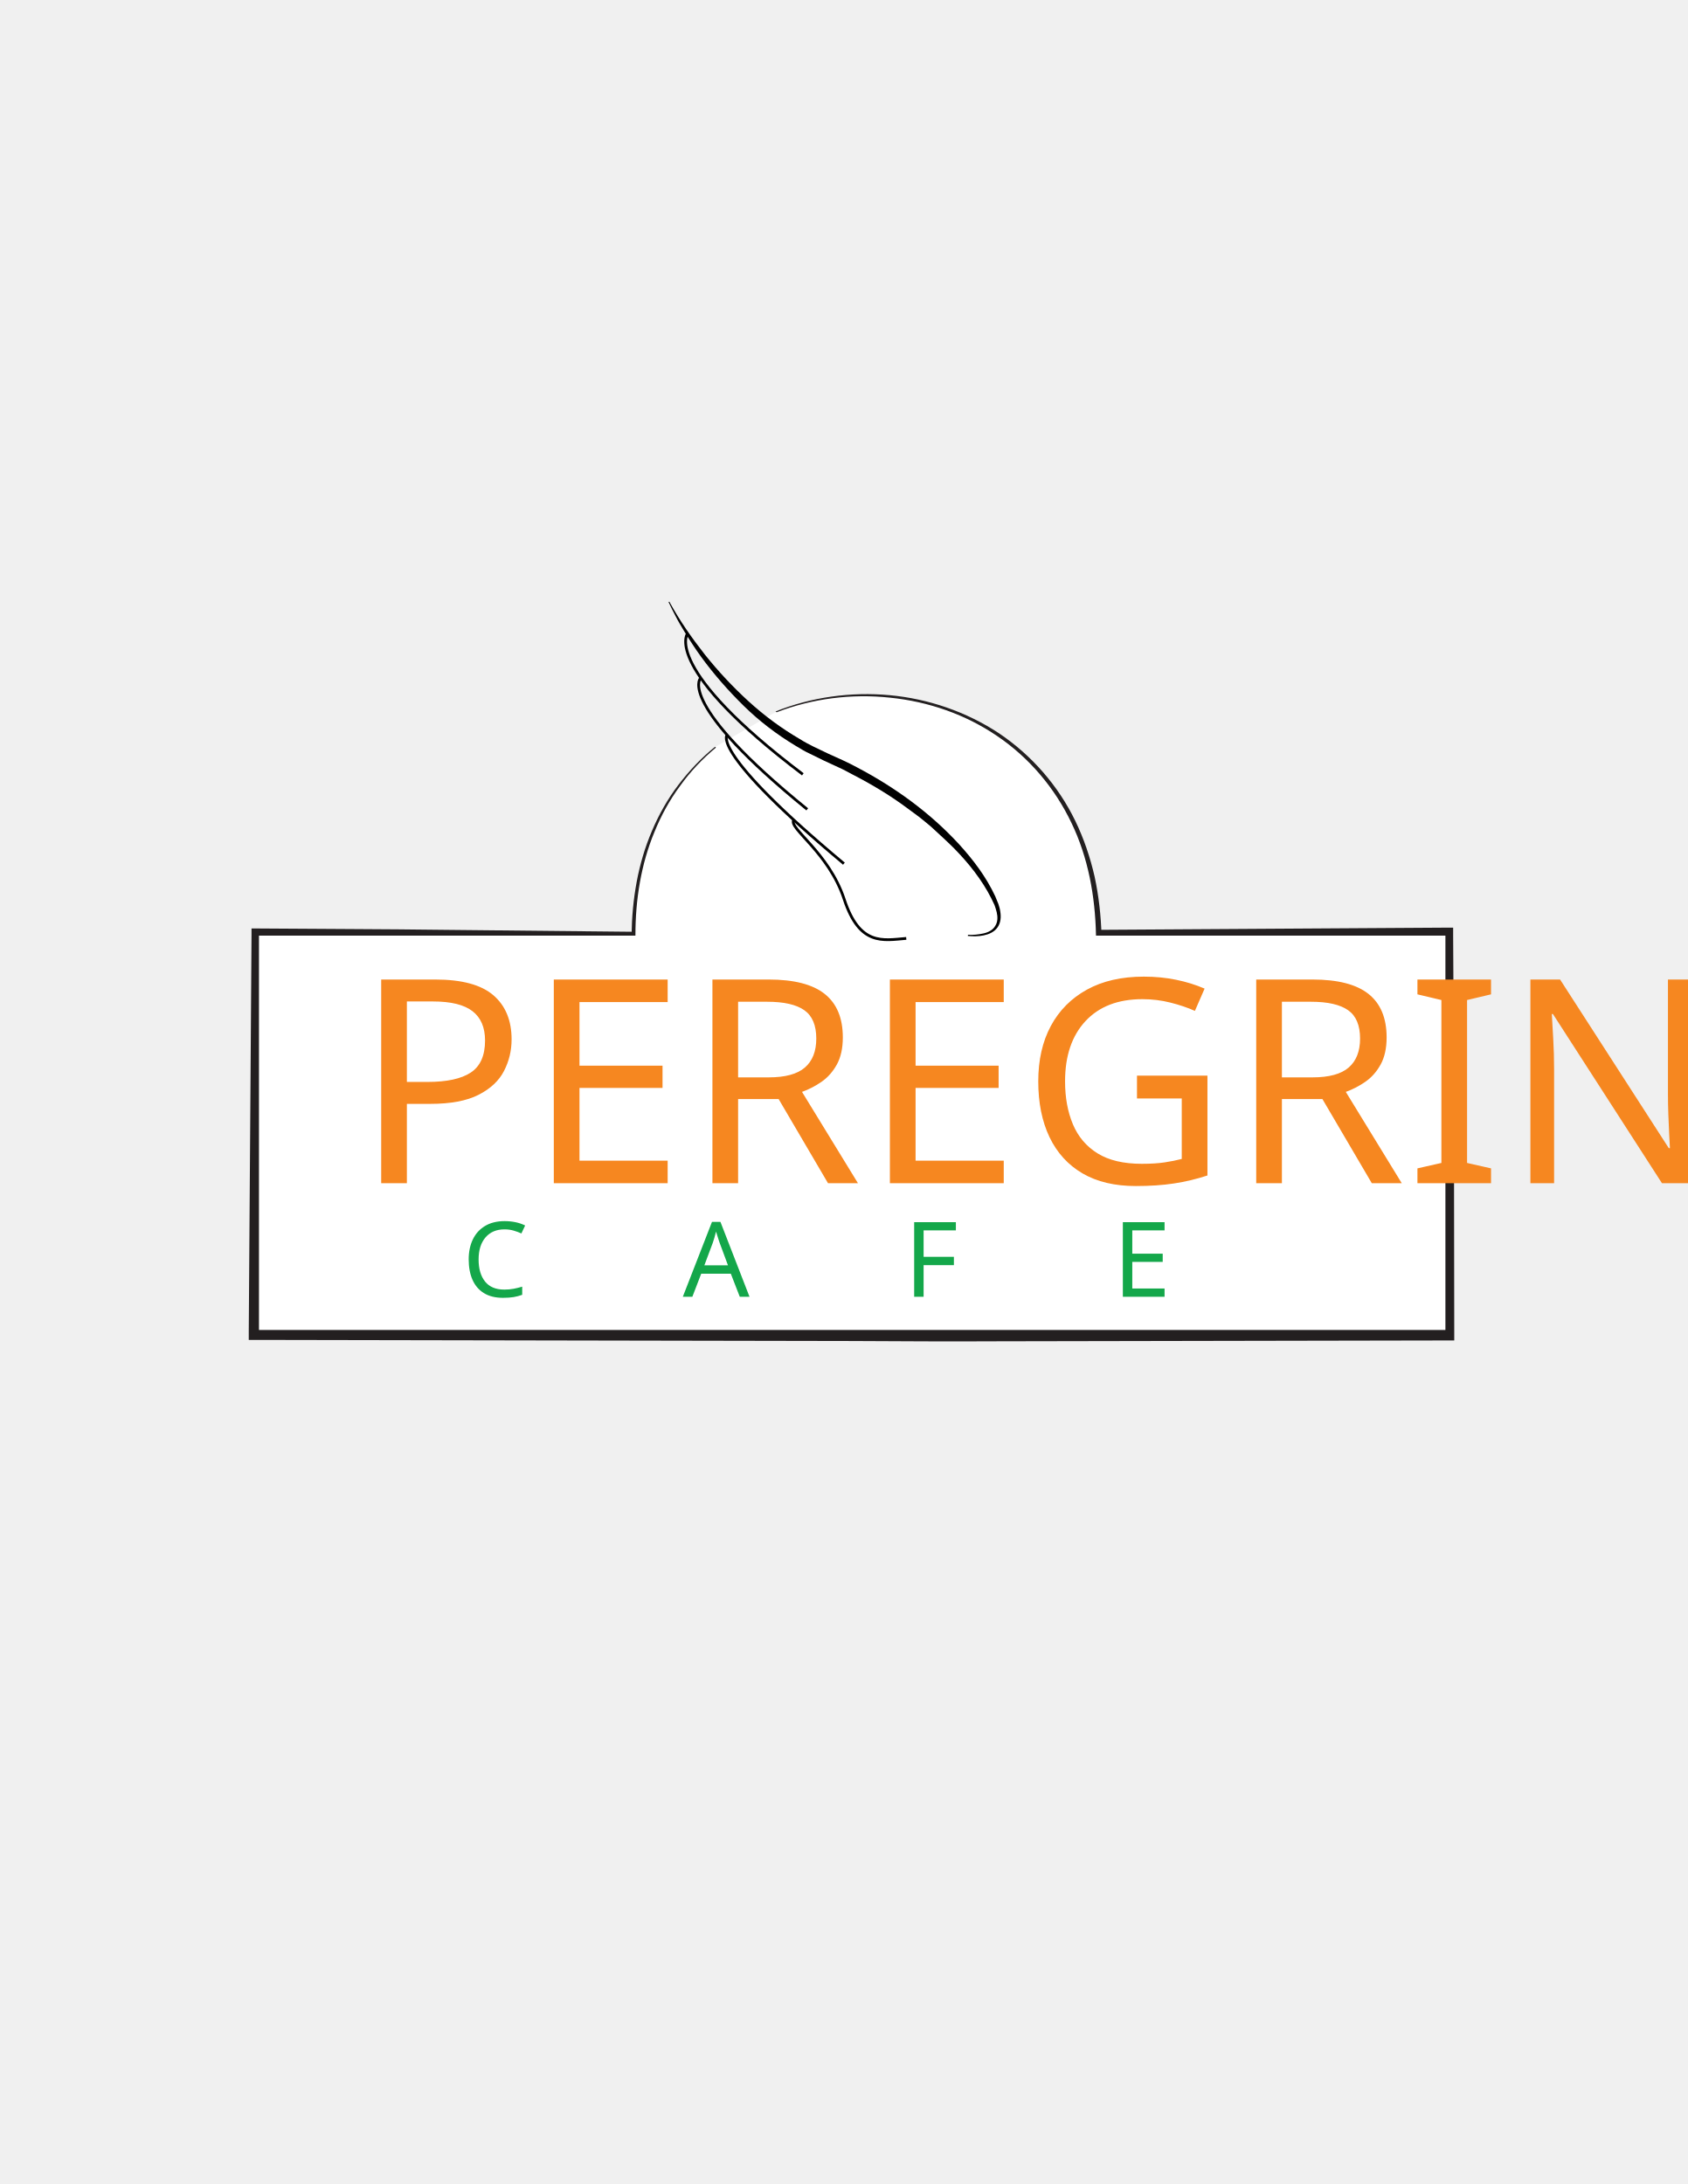
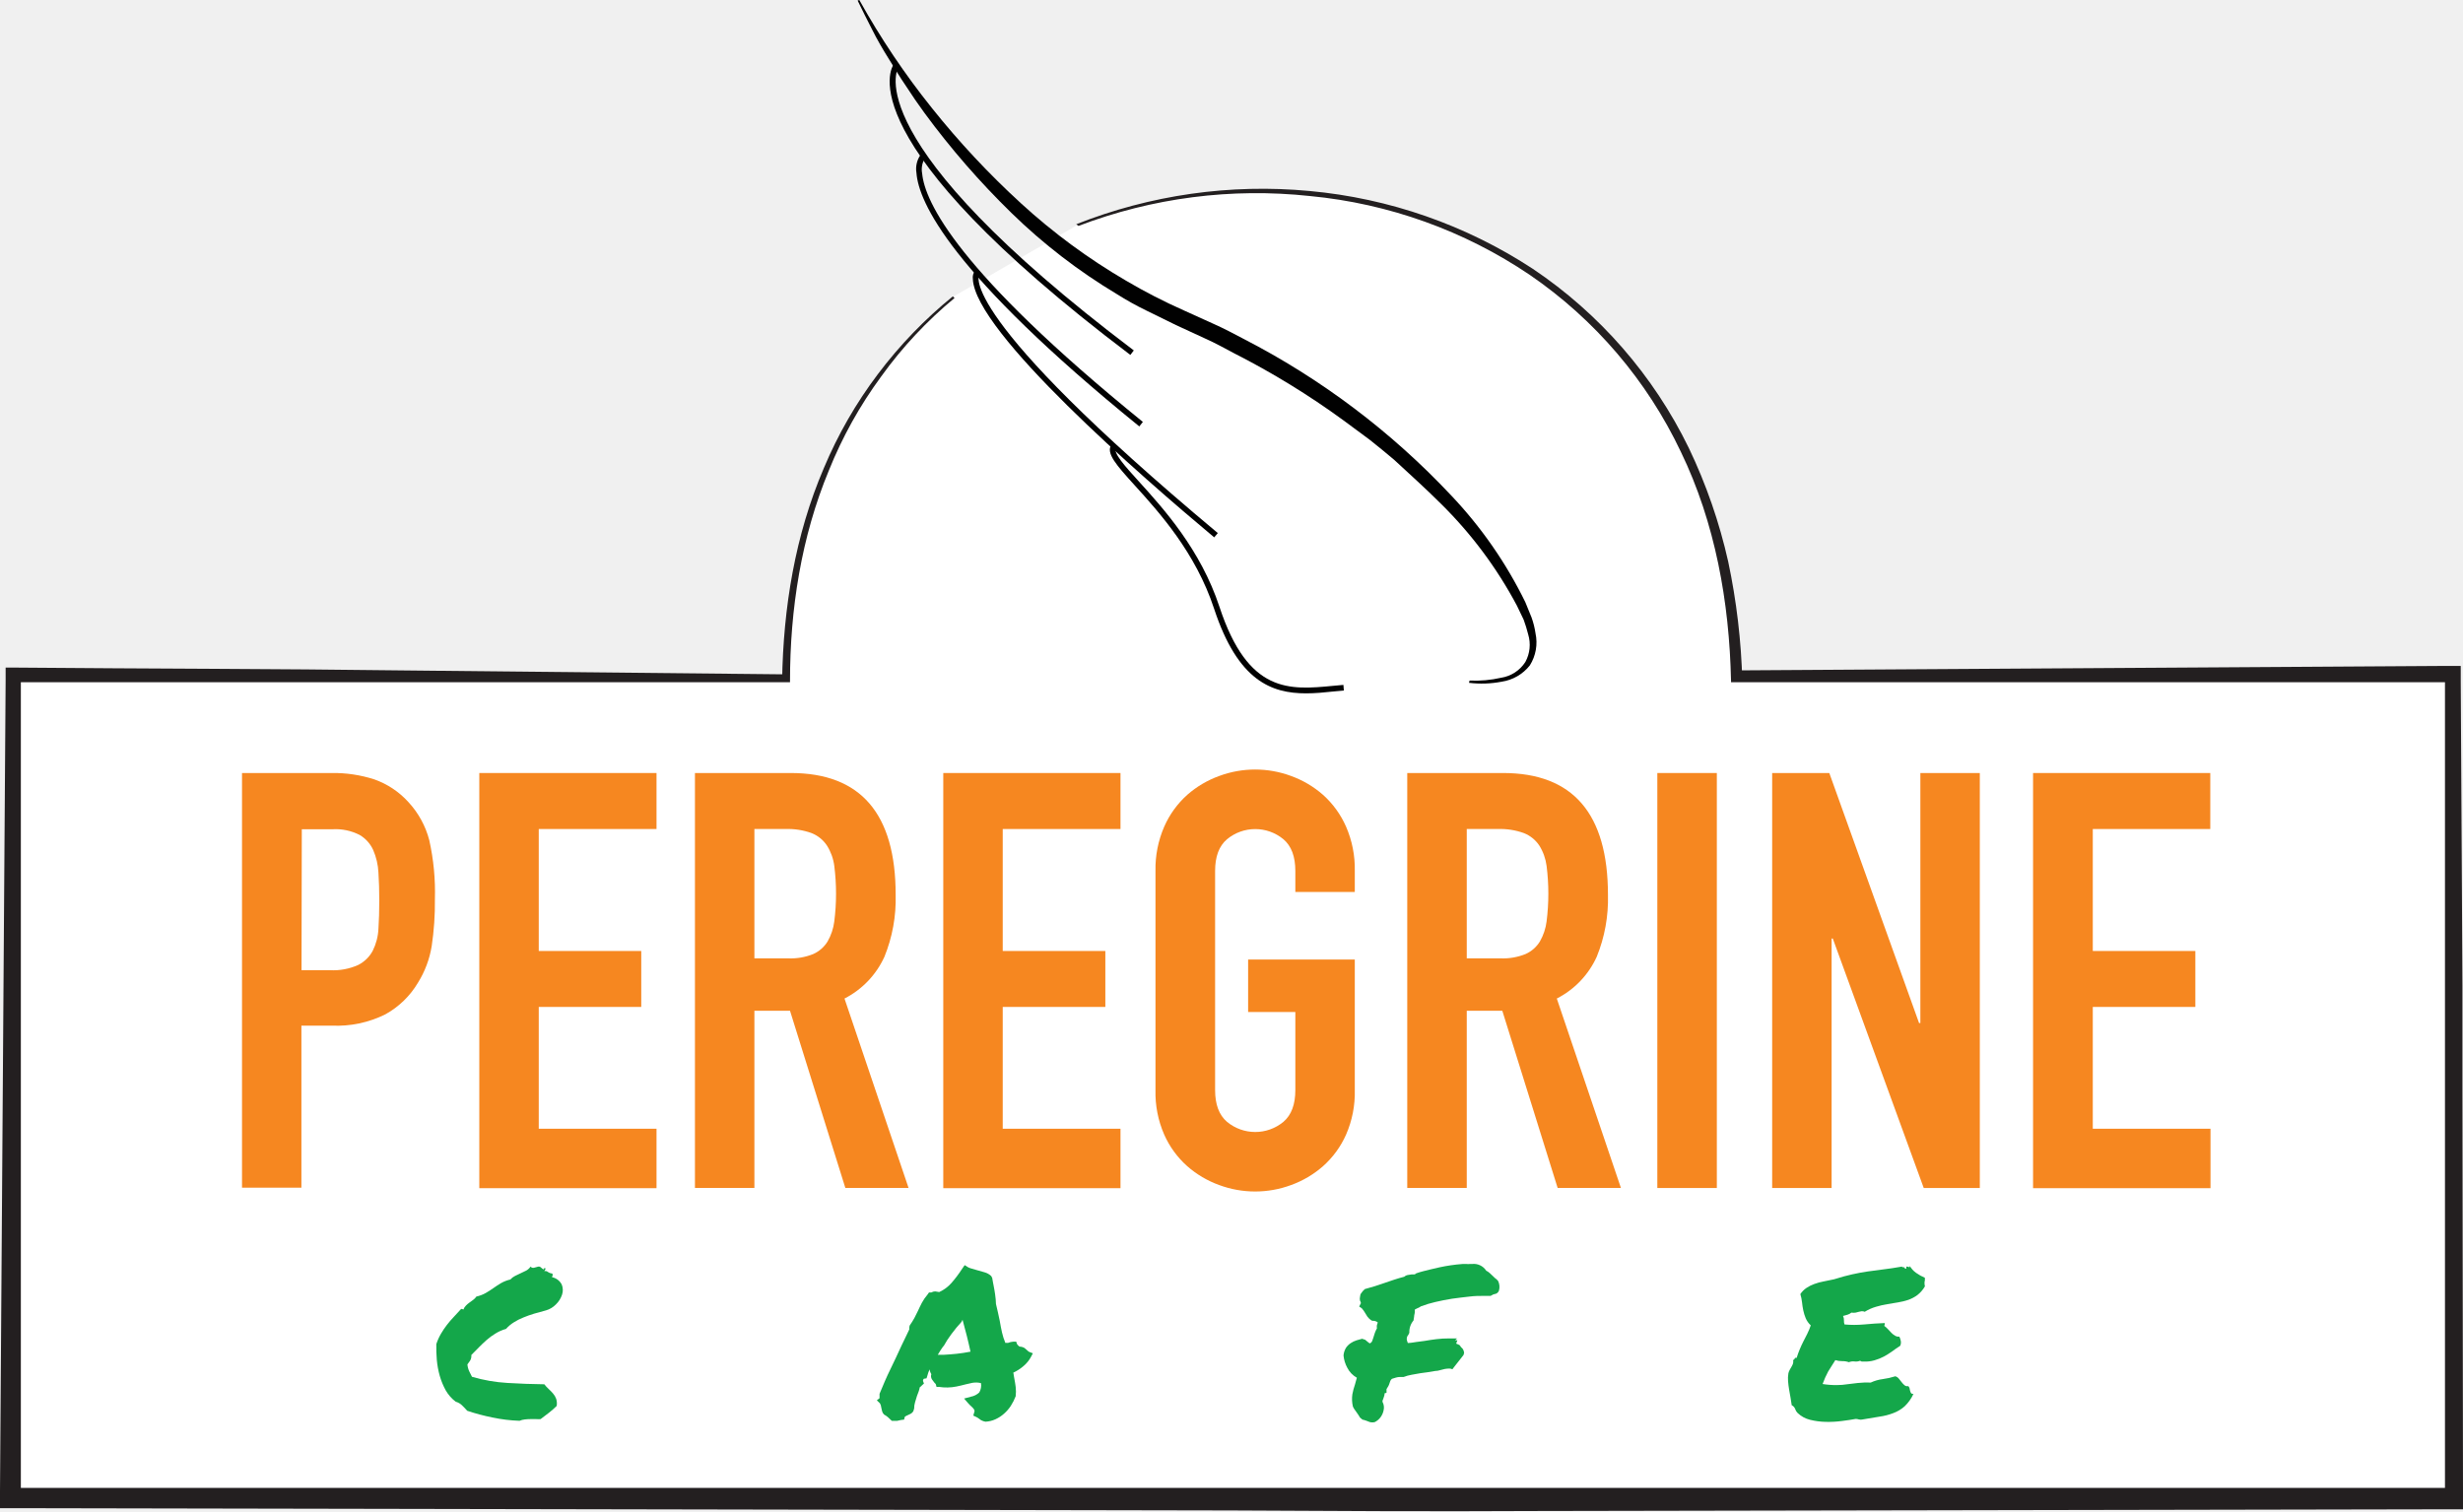
- <svg xmlns="http://www.w3.org/2000/svg" version="1.1" id="Layer_1" x="0px" y="0px" viewBox="0 0 612 792" style="enable-background:new 0 0 612 792;" xml:space="preserve">
-   <style type="text/css">
- 	.st0{fill:#FFFFFF;}
- 	.st1{fill:#231F20;}
- 	.st2{fill:#F68720;}
- 	.st3{font-family:'DINCondensed-Bold';}
- 	.st4{font-size:103.448px;}
- 	.st5{fill:#14A74A;}
- 	.st6{font-family:'PermanentMarker-Regular';}
- 	.st7{font-size:37.898px;}
- 	.st8{letter-spacing:56;}
- 	.st9{fill:#010101;}
- 	.st10{fill:none;stroke:#010101;stroke-miterlimit:10;}
- </style>
-   <g>
-     <path class="st0" d="M281.3,258.2c48.8-19,115,7.9,116.1,80.9h126.8v143.6H93.5V339H230c0-31,11.9-53.7,29.3-68.1" />
-     <path class="st1" d="M281.2,258c13-5.2,27.3-7.2,41.4-5.9c14,1.3,27.8,6,39.6,13.8c11.8,7.9,21.5,19,27.7,31.8   c3.1,6.4,5.4,13.2,7,20.2c1.5,7,2.3,14.1,2.5,21.2l-2-1.9l126.8-0.8l2.7,0l0,2.8l0.2,35.9l0.1,18l0,18l0.1,71.8l0,3.2l-3.3,0   l-107.7,0.2l-53.8,0.1c-17.9,0.1-35.9,0-53.8-0.1l-215.4-0.4l-3.1,0l0-3.1L91.2,339l0-2.3l2.2,0c22.8,0.2,45.5,0.2,68.3,0.5   l68.3,0.7L229,339c0.2-12.9,2.3-25.8,7.4-37.7c2.5-5.9,5.7-11.6,9.6-16.7c3.9-5.1,8.3-9.8,13.3-13.8l0.3,0.3   c-4.9,4.1-9.3,8.7-13,13.9c-3.8,5.1-6.9,10.8-9.3,16.7c-4.9,11.8-6.9,24.6-6.9,37.4l0,0.2l-0.2,0l-136.6,0l0.3-0.3l0,143.6   l-0.3-0.3l430.8,0l-0.3,0.3l0-143.6l0.3,0.3l-126.8,0l-0.2,0l0-0.3c-0.3-13.9-2.8-28-8.9-40.6c-6-12.6-15.3-23.6-26.8-31.4   c-11.5-7.9-25.1-12.6-39-14c-13.9-1.5-28.1,0.3-41.1,5.3L281.2,258z" />
+ <svg xmlns="http://www.w3.org/2000/svg" id="Layer_1" data-name="Layer 1" viewBox="0 0 437.1 268.24">
+   <defs>
+     <style>.cls-1{fill:#fff;}.cls-2{fill:#231f20;}.cls-3{isolation:isolate;}.cls-4{fill:#f68720;}.cls-5{fill:#14a74a;}.cls-6{fill:#010101;}</style>
+   </defs>
+   <path class="cls-1" d="M281.3,59.2c48.8-19,115,7.9,116.1,80.9H524.2V283.7H93.5V140H230c0-31,11.9-53.7,29.3-68.1" transform="translate(-90.2 -19.2)" />
+   <path class="cls-2" d="M281.2,59a89.69,89.69,0,0,1,41.4-5.9,86.71,86.71,0,0,1,39.6,13.8,81.07,81.07,0,0,1,27.7,31.8,94.71,94.71,0,0,1,7,20.2,116.84,116.84,0,0,1,2.5,21.2l-2-1.9,126.8-.8h2.7v2.8l.2,35.9.1,18v18l.1,71.8v3.2H524l-107.7.2-53.8.1c-17.9.1-35.9,0-53.8-.1l-215.4-.4H90.2v-3.1l1-143.8v-2.3h2.2c22.8.2,45.5.2,68.3.5l68.3.7-1,1.1c.2-12.9,2.3-25.8,7.4-37.7A77,77,0,0,1,246,85.6a79,79,0,0,1,13.3-13.8l.3.3a74.48,74.48,0,0,0-13,13.9,75.84,75.84,0,0,0-9.3,16.7c-4.9,11.8-6.9,24.6-6.9,37.4v.2H93.6l.3-.3V283.6l-.3-.3H524.4l-.3.3V140l.3.3h-127V140c-.3-13.9-2.8-28-8.9-40.6A79.19,79.19,0,0,0,361.7,68a83.9,83.9,0,0,0-39-14,88.47,88.47,0,0,0-41.1,5.3Z" transform="translate(-90.2 -19.2)" />
+   <g class="cls-3">
+     <path class="cls-4" d="M133.15,156.41H149a23.52,23.52,0,0,1,7.66,1.14,14.82,14.82,0,0,1,6,4,15.81,15.81,0,0,1,3.72,6.77,42.36,42.36,0,0,1,1,10.5,52.15,52.15,0,0,1-.57,8.33,17.59,17.59,0,0,1-2.43,6.47,15.36,15.36,0,0,1-5.8,5.63,19.4,19.4,0,0,1-9.51,2h-5.38v28.76H133.15Zm10.56,35h5.06a10.8,10.8,0,0,0,5-.93,6,6,0,0,0,2.59-2.54,9.78,9.78,0,0,0,1-3.87q.15-2.28.15-5.07,0-2.59-.15-4.92a11.43,11.43,0,0,0-.93-4,5.91,5.91,0,0,0-2.43-2.69,9.39,9.39,0,0,0-4.76-1h-5.48Z" transform="translate(-90.2 -19.2)" />
+     <path class="cls-4" d="M175.26,156.41h31.45v9.94h-20.9V188H204v9.93H185.81v21.62h20.9v10.55H175.26Z" transform="translate(-90.2 -19.2)" />
+     <path class="cls-4" d="M213.53,156.41h17q18.62,0,18.62,21.63a27.23,27.23,0,0,1-2,11,15.59,15.59,0,0,1-7.08,7.4l11.37,33.62H240.22l-9.82-31.45h-6.32v31.45H213.53Zm10.55,32.9h6a10.71,10.71,0,0,0,4.45-.77,5.72,5.72,0,0,0,2.54-2.23,9.56,9.56,0,0,0,1.19-3.57,39.12,39.12,0,0,0,0-9.83,8.86,8.86,0,0,0-1.3-3.62,5.86,5.86,0,0,0-2.74-2.22,12.46,12.46,0,0,0-4.65-.72h-5.49Z" transform="translate(-90.2 -19.2)" />
+     <path class="cls-4" d="M257.6,156.41h31.45v9.94h-20.9V188h18.21v9.93H268.15v21.62h20.9v10.55H257.6Z" transform="translate(-90.2 -19.2)" />
+     <path class="cls-4" d="M295.26,173.79a18.75,18.75,0,0,1,1.55-7.86,16.46,16.46,0,0,1,4.08-5.64,17.72,17.72,0,0,1,5.69-3.36,18.34,18.34,0,0,1,12.73,0,17.72,17.72,0,0,1,5.69,3.36,16.46,16.46,0,0,1,4.08,5.64,18.75,18.75,0,0,1,1.55,7.86v3.73H320.08v-3.73c0-2.55-.7-4.43-2.12-5.63a7.85,7.85,0,0,0-10,0c-1.42,1.2-2.12,3.08-2.12,5.63v38.9c0,2.55.7,4.43,2.12,5.64a7.85,7.85,0,0,0,10,0c1.42-1.21,2.12-3.09,2.12-5.64V198.83H311.7v-9.31h18.93v23.17a18.61,18.61,0,0,1-1.55,7.91,16.35,16.35,0,0,1-4.08,5.59,17.72,17.72,0,0,1-5.69,3.36,18.34,18.34,0,0,1-12.73,0,17.72,17.72,0,0,1-5.69-3.36,16.35,16.35,0,0,1-4.08-5.59,18.61,18.61,0,0,1-1.55-7.91Z" transform="translate(-90.2 -19.2)" />
+     <path class="cls-4" d="M339.94,156.41h17q18.61,0,18.62,21.63a27.23,27.23,0,0,1-2,11,15.54,15.54,0,0,1-7.08,7.4l11.38,33.62H366.63l-9.82-31.45H350.5v31.45H339.94Zm10.56,32.9h6a10.7,10.7,0,0,0,4.44-.77,5.72,5.72,0,0,0,2.54-2.23,9.56,9.56,0,0,0,1.19-3.57,39.12,39.12,0,0,0,0-9.83,9,9,0,0,0-1.29-3.62,5.89,5.89,0,0,0-2.75-2.22,12.46,12.46,0,0,0-4.65-.72H350.5Z" transform="translate(-90.2 -19.2)" />
+     <path class="cls-4" d="M384.32,156.41h10.56v73.66H384.32Z" transform="translate(-90.2 -19.2)" />
+     <path class="cls-4" d="M404.7,156.41h10.14l15.93,44.38H431V156.41h10.55v73.66H431.6l-16.14-44.28h-.21v44.28H404.7Z" transform="translate(-90.2 -19.2)" />
+     <path class="cls-4" d="M451,156.41h31.45v9.94H461.6V188h18.2v9.93H461.6v21.62h20.89v10.55H451Z" transform="translate(-90.2 -19.2)" />
  </g>
-   <text transform="matrix(1 0 0 1 128.189 429.07)" class="st2 st3 st4">PEREGRINE</text>
-   <g>
-     <text transform="matrix(1 0 0 1 167.6309 470.2644)" class="st5 st6 st7 st8">CAFE</text>
+   <g class="cls-3">
+     <path class="cls-5" d="M171.07,268a6.65,6.65,0,0,1-1.76-2,12.28,12.28,0,0,1-1.07-2.59,15.53,15.53,0,0,1-.52-2.83,27,27,0,0,1-.09-2.8,9.51,9.51,0,0,1,.82-1.83,13.82,13.82,0,0,1,1.07-1.59,17.34,17.34,0,0,1,1.24-1.44c.43-.46.86-.92,1.28-1.39a.8.8,0,0,1,.4.11,1.84,1.84,0,0,1,.45-.7,4.08,4.08,0,0,1,.63-.54l.66-.48a2.21,2.21,0,0,0,.56-.58,6.14,6.14,0,0,0,1.64-.62,16.44,16.44,0,0,0,1.39-.89c.45-.32.9-.62,1.37-.89a6.15,6.15,0,0,1,1.63-.63,2.8,2.8,0,0,1,.83-.63l1-.48q.5-.22,1-.48a2.22,2.22,0,0,0,.76-.7.58.58,0,0,0,.63.2c.27-.06.52-.13.74-.2a.46.46,0,0,1,.37.07,2.09,2.09,0,0,1,.28.24.87.87,0,0,0,.22.17c.06,0,.13,0,.2-.23.2,0,.26.12.17.26l-.17.3a.7.7,0,0,1,.62.13,1.46,1.46,0,0,0,.75.28c.13.12.16.22.12.29a1.06,1.06,0,0,0-.12.37,2.5,2.5,0,0,1,1.71,1.28,2.56,2.56,0,0,1,.07,1.81,4.28,4.28,0,0,1-1.09,1.74,4,4,0,0,1-1.76,1.06c-.76.2-1.47.39-2.13.59s-1.28.42-1.88.67a9.81,9.81,0,0,0-1.71.87,6.25,6.25,0,0,0-1.38,1.16,7.06,7.06,0,0,0-1.87.82,11.15,11.15,0,0,0-1.56,1.14c-.48.42-.94.86-1.39,1.32l-1.33,1.35a1.71,1.71,0,0,1-.22,1c-.15.22-.31.44-.48.67a3.63,3.63,0,0,0,.31,1.2l.5,1a28.14,28.14,0,0,0,6.28,1.09c2.2.13,4.39.22,6.56.24a6.62,6.62,0,0,0,.76.83,8.34,8.34,0,0,1,.78.8,3,3,0,0,1,.56.94,2.65,2.65,0,0,1,.09,1.28,14.52,14.52,0,0,1-1.37,1.2l-1.48,1.13a5.3,5.3,0,0,1-.8,0c-.31,0-.63,0-1,0a8.39,8.39,0,0,0-1,.06,3.25,3.25,0,0,0-.94.24,27.7,27.7,0,0,1-4.78-.58,36.85,36.85,0,0,1-4.51-1.2,12.17,12.17,0,0,0-.85-.9A2.6,2.6,0,0,0,171.07,268Z" transform="translate(-90.2 -19.2)" />
+     <path class="cls-5" d="M245.81,267.75l.48-.37,0-.78c.62-1.5,1.25-3,1.91-4.33s1.33-2.8,2-4.25c.22-.47.45-.94.68-1.41s.47-1,.69-1.44a1.12,1.12,0,0,1,0-.32,1.29,1.29,0,0,1,.08-.39,14.22,14.22,0,0,0,.83-1.33c.21-.39.41-.8.61-1.22s.46-1,.72-1.48a8.22,8.22,0,0,1,1-1.45l.26-.37.41,0,.31-.13a1.69,1.69,0,0,1,.43-.05l.66.11a6.5,6.5,0,0,0,2.17-1.61,22.07,22.07,0,0,0,1.91-2.54l.44-.63.59.37a2.58,2.58,0,0,0,.59.23c.28.07.56.16.86.25.51.13,1,.27,1.51.43a2.8,2.8,0,0,1,1.15.65l.18.33c.05.27.1.52.13.74s.08.45.13.67c.1.52.19,1,.26,1.53a13.79,13.79,0,0,1,.15,1.69c.12.49.24,1,.35,1.5s.22,1,.32,1.49c.12.72.26,1.41.4,2.06a11.34,11.34,0,0,0,.6,1.87,1.25,1.25,0,0,1,.44,0,3.19,3.19,0,0,1,1-.23l.48,0,.15.44a1.74,1.74,0,0,0,.18.22,1.88,1.88,0,0,0,.26.22,1.81,1.81,0,0,1,.87.24,5.13,5.13,0,0,1,.46.39,1.72,1.72,0,0,0,.19.17l.18.13.67.26-.37.7a5.46,5.46,0,0,1-1.24,1.52,7.83,7.83,0,0,1-1.87,1.22,2.23,2.23,0,0,1,.09.48,4.39,4.39,0,0,0,.09.52c.1.49.18,1,.25,1.54a6.94,6.94,0,0,1,0,1.64,9.22,9.22,0,0,1-.87,1.72,6.78,6.78,0,0,1-1.19,1.37,6,6,0,0,1-1.53,1,4.79,4.79,0,0,1-1.78.43,2.62,2.62,0,0,1-.76-.26,3.82,3.82,0,0,1-.42-.3,2.32,2.32,0,0,0-.48-.29l-.49-.23.15-.55a.56.56,0,0,0,0-.52,2.73,2.73,0,0,0-.53-.59,1.2,1.2,0,0,1-.26-.24l-.26-.28-.74-.85,1.22-.33a2.85,2.85,0,0,0,1.48-.76,2.45,2.45,0,0,0,.3-1.65,3.8,3.8,0,0,0-1.52-.05c-.4.08-.79.18-1.19.27-.56.15-1.12.28-1.66.39a8.8,8.8,0,0,1-3.11.06l-.41,0-.11-.41a.24.24,0,0,0-.09-.16l-.17-.17c-.12-.15-.27-.35-.44-.59a1.08,1.08,0,0,1-.11-.93,1.93,1.93,0,0,1-.3-.85,4.38,4.38,0,0,0-.24.57c-.06.19-.12.37-.16.54l-.15.48-.48.08a.51.51,0,0,0-.13.22c0,.1-.05.17,0,.22l.15.41-.37.33a.69.69,0,0,1-.19.19l-.18.14a4.44,4.44,0,0,1-.21.78c-.08.25-.18.5-.28.74l-.35,1.15a3.87,3.87,0,0,0-.16,1.11l-.15.48a1.2,1.2,0,0,1-.46.44c-.19.1-.37.19-.54.26a1.58,1.58,0,0,0-.52.3l-.11.48-.56.07c-.32.08-.54.13-.68.15a2.19,2.19,0,0,1-.46,0l-.48,0c-.3-.29-.54-.52-.73-.68a3.4,3.4,0,0,0-.64-.43l-.23-.29a2,2,0,0,1-.18-.54,3.22,3.22,0,0,0-.11-.5,1.53,1.53,0,0,0-.22-.67Zm11.81-9.62c-.35.49-.68,1-1,1.55a4.38,4.38,0,0,1,.5,0l.5,0c.86-.05,1.66-.11,2.4-.19s1.54-.2,2.41-.37c-.2-.91-.41-1.84-.65-2.79s-.49-1.91-.76-2.87l-.18.37a23.92,23.92,0,0,0-1.78,2.15,17.28,17.28,0,0,0-1.41,2.18Z" transform="translate(-90.2 -19.2)" />
+     <path class="cls-5" d="M331,263.75a4.21,4.21,0,0,1-1.7-1.77,5.66,5.66,0,0,1-.67-2.19,3.12,3.12,0,0,1,.46-1.39,3.08,3.08,0,0,1,.84-.81,4.11,4.11,0,0,1,1-.48c.35-.11.68-.2,1-.28l.56.19a3.09,3.09,0,0,0,.39.33l.39.3a.73.73,0,0,0,.46-.45c.06-.2.13-.39.2-.59s.16-.54.26-.82a5.82,5.82,0,0,1,.37-.81,1.6,1.6,0,0,1,0-.59q.07-.25.15-.45a1,1,0,0,0-.32-.2l-.31-.09-.22,0-.26-.06a2.9,2.9,0,0,1-.73-.68c-.11-.19-.22-.38-.35-.57s-.23-.37-.33-.52a2.69,2.69,0,0,0-.33-.41l-.45-.3.22-.44a.28.28,0,0,0,.08-.2.88.88,0,0,0-.15-.39,1.5,1.5,0,0,1,0-.71l.08-.44c.24-.32.38-.5.4-.55l.37-.37c.57-.15,1.15-.32,1.74-.5s1.18-.38,1.74-.58l1.74-.59c.6-.2,1.19-.37,1.78-.52a1.23,1.23,0,0,1,.65-.31l.64-.1a3.68,3.68,0,0,0,.49,0,.55.55,0,0,0,.33-.19c.42-.15.83-.27,1.22-.37.74-.19,1.71-.43,2.92-.7a29.63,29.63,0,0,1,4.07-.59l.78,0a1.7,1.7,0,0,0,.45,0l.44,0a2.63,2.63,0,0,1,2.55,1.18,2.88,2.88,0,0,1,.67.47l.56.53c.12.13.23.23.33.32a1.83,1.83,0,0,0,.26.2l.29.3a2.41,2.41,0,0,1,.15,1.74,1,1,0,0,1-.48.52l-.52.14-.48.26-.72,0h-.54c-.74,0-1.59,0-2.57.13s-2,.21-3,.37-2,.35-3,.59a19.66,19.66,0,0,0-2.52.76,3.22,3.22,0,0,1-.77.4,1.82,1.82,0,0,0-.34.19,1.82,1.82,0,0,1,0,.57,3,3,0,0,1-.11.54c0,.12,0,.25-.05.39s0,.28-.06.42a3.17,3.17,0,0,0-.74,2.19l-.18.37a1.06,1.06,0,0,0-.24.42,1,1,0,0,0,0,.58l.15.44c.49,0,1-.1,1.46-.17l1.53-.2c.69-.12,1.39-.23,2.09-.31a17.51,17.51,0,0,1,2.21-.13h1.44l-.33.33.4,0-.22.59.39.16.24.13.26.37a1.16,1.16,0,0,1,.33.36,1.51,1.51,0,0,1,.19.64l-.11.37-1.74,2.22-.22.3-.37-.11a4,4,0,0,0-1.34.15l-.63.16a2.16,2.16,0,0,1-.66.1l-1.48.24-1.19.16-1.57.28a7.57,7.57,0,0,0-1.42.39,3.41,3.41,0,0,1-.49,0l-.14,0a2.65,2.65,0,0,0-.74.11l-.71.22a1,1,0,0,0-.29.39l-.15.43a2.41,2.41,0,0,1-.21.5,4.91,4.91,0,0,1-.31.5l0,.66-.34.09s0,0,0,0a1.47,1.47,0,0,1-.1.56l-.16.48a1.33,1.33,0,0,0-.11.26.57.57,0,0,0,0,.22,2.12,2.12,0,0,1,.19,1.52,3.12,3.12,0,0,1-.56,1.24,2.91,2.91,0,0,1-1,.83,1.77,1.77,0,0,1-.87,0l-.58-.22-.37-.13a2.22,2.22,0,0,0-.37-.09l-.44-.37a2.73,2.73,0,0,0-.26-.43,4.43,4.43,0,0,1-.29-.42c-.13-.17-.25-.35-.37-.52a3,3,0,0,1-.34-.59,5.86,5.86,0,0,1-.09-2.17,11.82,11.82,0,0,1,.46-1.72c.05-.19.1-.38.15-.55S330.94,264,331,263.75Z" transform="translate(-90.2 -19.2)" />
+     <path class="cls-5" d="M409.21,270a1.72,1.72,0,0,1-.43-.71,1.18,1.18,0,0,0-.61-.66c-.05-.37-.12-.8-.2-1.28s-.18-1-.26-1.48-.15-1-.19-1.52a5.7,5.7,0,0,1,.06-1.39,2.22,2.22,0,0,1,.24-.62l.33-.58a2.44,2.44,0,0,0,.26-.57,1.08,1.08,0,0,0,0-.59.33.33,0,0,0,.28-.24c0-.14.15-.18.35-.13.17-.55.36-1.05.55-1.52s.41-.93.63-1.37l.69-1.35a11.71,11.71,0,0,0,.64-1.54,3.67,3.67,0,0,1-.9-1.27,8,8,0,0,1-.43-1.39,13.71,13.71,0,0,1-.22-1.43,7.73,7.73,0,0,0-.3-1.46,4,4,0,0,1,1.08-1.09,6.24,6.24,0,0,1,1.39-.7,9.56,9.56,0,0,1,1.64-.45q.89-.16,1.89-.39,1.77-.56,3.18-.87c.94-.21,1.85-.38,2.74-.51s1.82-.26,2.78-.37,2.07-.28,3.33-.5a.14.14,0,0,0,.13.11h.24a.41.41,0,0,0,.41.26,1.25,1.25,0,0,0,0-.21.47.47,0,0,1,0-.16l.2,0,.22.08a.17.17,0,0,0,.17,0c.05,0,.06-.12,0-.24a3.88,3.88,0,0,0,1.14,1.27,7.84,7.84,0,0,0,1.56.87,3,3,0,0,1,0,.48,1.15,1.15,0,0,1-.06.28,1.39,1.39,0,0,0,0,.3,2,2,0,0,0,.07.46,5.25,5.25,0,0,1-1.35,1.56,6.23,6.23,0,0,1-1.61.85,11.27,11.27,0,0,1-1.8.44c-.63.1-1.27.2-1.92.32a16.14,16.14,0,0,0-2,.46,8,8,0,0,0-2,.89,1.25,1.25,0,0,0-.54-.1,3.16,3.16,0,0,0-.5.1l-.57.15a2.41,2.41,0,0,1-.76,0,1.92,1.92,0,0,1-.69.37l-.79.22a1.68,1.68,0,0,1,.16.81,1.67,1.67,0,0,0,.1.7,18.84,18.84,0,0,0,3.44,0c1.26-.12,2.49-.2,3.7-.25,0,.13,0,.21,0,.26a.37.37,0,0,0-.07.26,3.62,3.62,0,0,1,.63.56c.2.22.4.44.61.65a3,3,0,0,0,.65.51,1.18,1.18,0,0,0,.77.17,2.76,2.76,0,0,1,.26.78,1.43,1.43,0,0,1-.11.85c-.49.32-1,.65-1.44,1a14.78,14.78,0,0,1-1.46.91,8.61,8.61,0,0,1-1.65.66,6,6,0,0,1-1.92.23h-.32a.52.52,0,0,1-.31-.15,2,2,0,0,1-1,.13,1.91,1.91,0,0,0-1,.13,3.45,3.45,0,0,0-1.21-.19,3.69,3.69,0,0,1-1.2-.18q-.66,1-1.26,2a16.33,16.33,0,0,0-1,2.24,14.62,14.62,0,0,0,2.51.19q1,0,1.89-.15l1.83-.22a16.22,16.22,0,0,1,2.32-.08,7.22,7.22,0,0,1,2.12-.61,13.17,13.17,0,0,0,2.24-.5,1.3,1.3,0,0,1,.63.43c.18.21.34.42.5.63a3.2,3.2,0,0,0,.5.53.76.76,0,0,0,.67.15.94.94,0,0,1,.24.45c0,.17.07.33.11.48a.82.82,0,0,0,.17.35.41.41,0,0,0,.4.09,7.18,7.18,0,0,1-1.57,2.22,6.27,6.27,0,0,1-2,1.2,10.74,10.74,0,0,1-2.44.63l-3,.5a1.27,1.27,0,0,1-.68,0,1.9,1.9,0,0,0-.58-.09c-.69.13-1.51.25-2.46.37a18.28,18.28,0,0,1-2.87.15,12.5,12.5,0,0,1-2.77-.37A4.86,4.86,0,0,1,409.21,270Z" transform="translate(-90.2 -19.2)" />
  </g>
-   <g>
-     <g>
-       <path class="st9" d="M351,339c1.9,0.1,3.8-0.1,5.6-0.5c1.8-0.4,3.5-1.3,4.3-2.8c0.9-1.4,0.9-3.2,0.5-4.9c-0.2-0.9-0.5-1.7-0.8-2.6    l-1.2-2.5c-3.4-6.7-8.2-12.7-13.5-18.1c-2.7-2.7-5.5-5.2-8.3-7.8c-1.4-1.2-2.9-2.4-4.4-3.6l-4.6-3.4c-6.1-4.5-12.6-8.4-19.4-11.9    c-1.7-0.9-3.3-1.8-5.1-2.6l-5.2-2.4l-5.3-2.6c-1.8-0.8-3.5-1.9-5.2-2.9c-6.8-4.1-13.1-8.9-18.7-14.4c-5.6-5.5-10.8-11.4-15.4-17.7    l-1.7-2.4l-1.6-2.4c-1.1-1.6-2.1-3.3-3.1-4.9c-1-1.7-2-3.3-2.9-5.1c-0.9-1.7-1.8-3.5-2.6-5.2l0.3-0.1c3.7,6.8,8.1,13.1,12.9,19.2    c4.8,6,10.1,11.7,15.8,16.9c5.7,5.2,11.9,9.8,18.6,13.7c3.3,2.1,6.8,3.6,10.3,5.3l5.3,2.4c1.8,0.8,3.5,1.7,5.2,2.6    c13.7,7.2,26.4,16.4,36.9,27.8c5.2,5.7,9.9,11.9,13.2,19l1.1,2.7c0.3,0.9,0.6,1.9,0.7,2.8c0.3,1.9,0.2,4-1,5.7    c-1.2,1.7-3.1,2.5-5,2.9c-1.9,0.4-3.9,0.4-5.8,0.2L351,339z" />
-     </g>
-     <path class="st10" d="M249.2,229.9c0,0-8.9,12.5,41.9,50.9" />
-     <path class="st10" d="M253.9,246.1c0,0-8.4,9.1,38.8,47.4" />
-     <path class="st10" d="M263.6,266.6c0,0-6.2,6,42.4,46.6" />
-     <path class="st10" d="M287.8,297.4c-2,2.9,12.7,11.7,18.3,28.7s14,14.9,22.5,14.2" />
-   </g>
+   <path class="cls-6" d="M351,140a20.88,20.88,0,0,0,5.6-.5,6.25,6.25,0,0,0,4.3-2.8,6.35,6.35,0,0,0,.5-4.9,25.82,25.82,0,0,0-.8-2.6l-1.2-2.5a74.32,74.32,0,0,0-13.5-18.1c-2.7-2.7-5.5-5.2-8.3-7.8-1.4-1.2-2.9-2.4-4.4-3.6l-4.6-3.4a141.93,141.93,0,0,0-19.4-11.9c-1.7-.9-3.3-1.8-5.1-2.6l-5.2-2.4-5.3-2.6a52.94,52.94,0,0,1-5.2-2.9A101.18,101.18,0,0,1,269.7,57a143.64,143.64,0,0,1-15.4-17.7l-1.7-2.4L251,34.5c-1.1-1.6-2.1-3.3-3.1-4.9s-2-3.3-2.9-5.1-1.8-3.5-2.6-5.2l.3-.1a137.07,137.07,0,0,0,12.9,19.2,148.44,148.44,0,0,0,15.8,16.9A108.79,108.79,0,0,0,290,69a100.1,100.1,0,0,0,10.3,5.3l5.3,2.4c1.8.8,3.5,1.7,5.2,2.6a135.74,135.74,0,0,1,36.9,27.8,76.07,76.07,0,0,1,13.2,19l1.1,2.7a14.34,14.34,0,0,1,.7,2.8,7.67,7.67,0,0,1-1,5.7,7.82,7.82,0,0,1-5,2.9,18.83,18.83,0,0,1-5.8.2Z" transform="translate(-90.2 -19.2)" />
+   <path class="cls-6" d="M290.8,82.2c-50.61-38.25-42.38-51.06-42-51.59l.82.58-.41-.29.41.29c-.08.12-7.76,12.76,41.79,50.21Z" transform="translate(-90.2 -19.2)" />
+   <path class="cls-6" d="M292.39,94.89c-33.55-27.22-39.18-39.87-39.55-45a4.31,4.31,0,0,1,.69-3.15l.74.68-.37-.34.37.33a3.77,3.77,0,0,0-.42,2.58c.47,5,6.18,17.34,39.17,44.1Z" transform="translate(-90.2 -19.2)" />
+   <path class="cls-6" d="M305.68,114.58c-12.76-10.66-42.49-36.47-42.83-45.86a1.92,1.92,0,0,1,.4-1.48l.72.69c-.05.07-4.32,6.9,42.35,45.89Z" transform="translate(-90.2 -19.2)" />
+   <path class="cls-6" d="M322,142.27c-6.17,0-12.11-2.21-16.33-15-3.28-10-9.77-17.15-14.07-21.89-3.24-3.58-5.2-5.75-4.16-7.25l.82.56c-.59.86,1.58,3.25,4.08,6,4.36,4.81,10.93,12.07,14.28,22.24,5.09,15.44,12.43,14.75,20.21,14l1.78-.16.08,1-1.77.16C325.24,142.11,323.58,142.27,322,142.27Z" transform="translate(-90.2 -19.2)" />
</svg>
